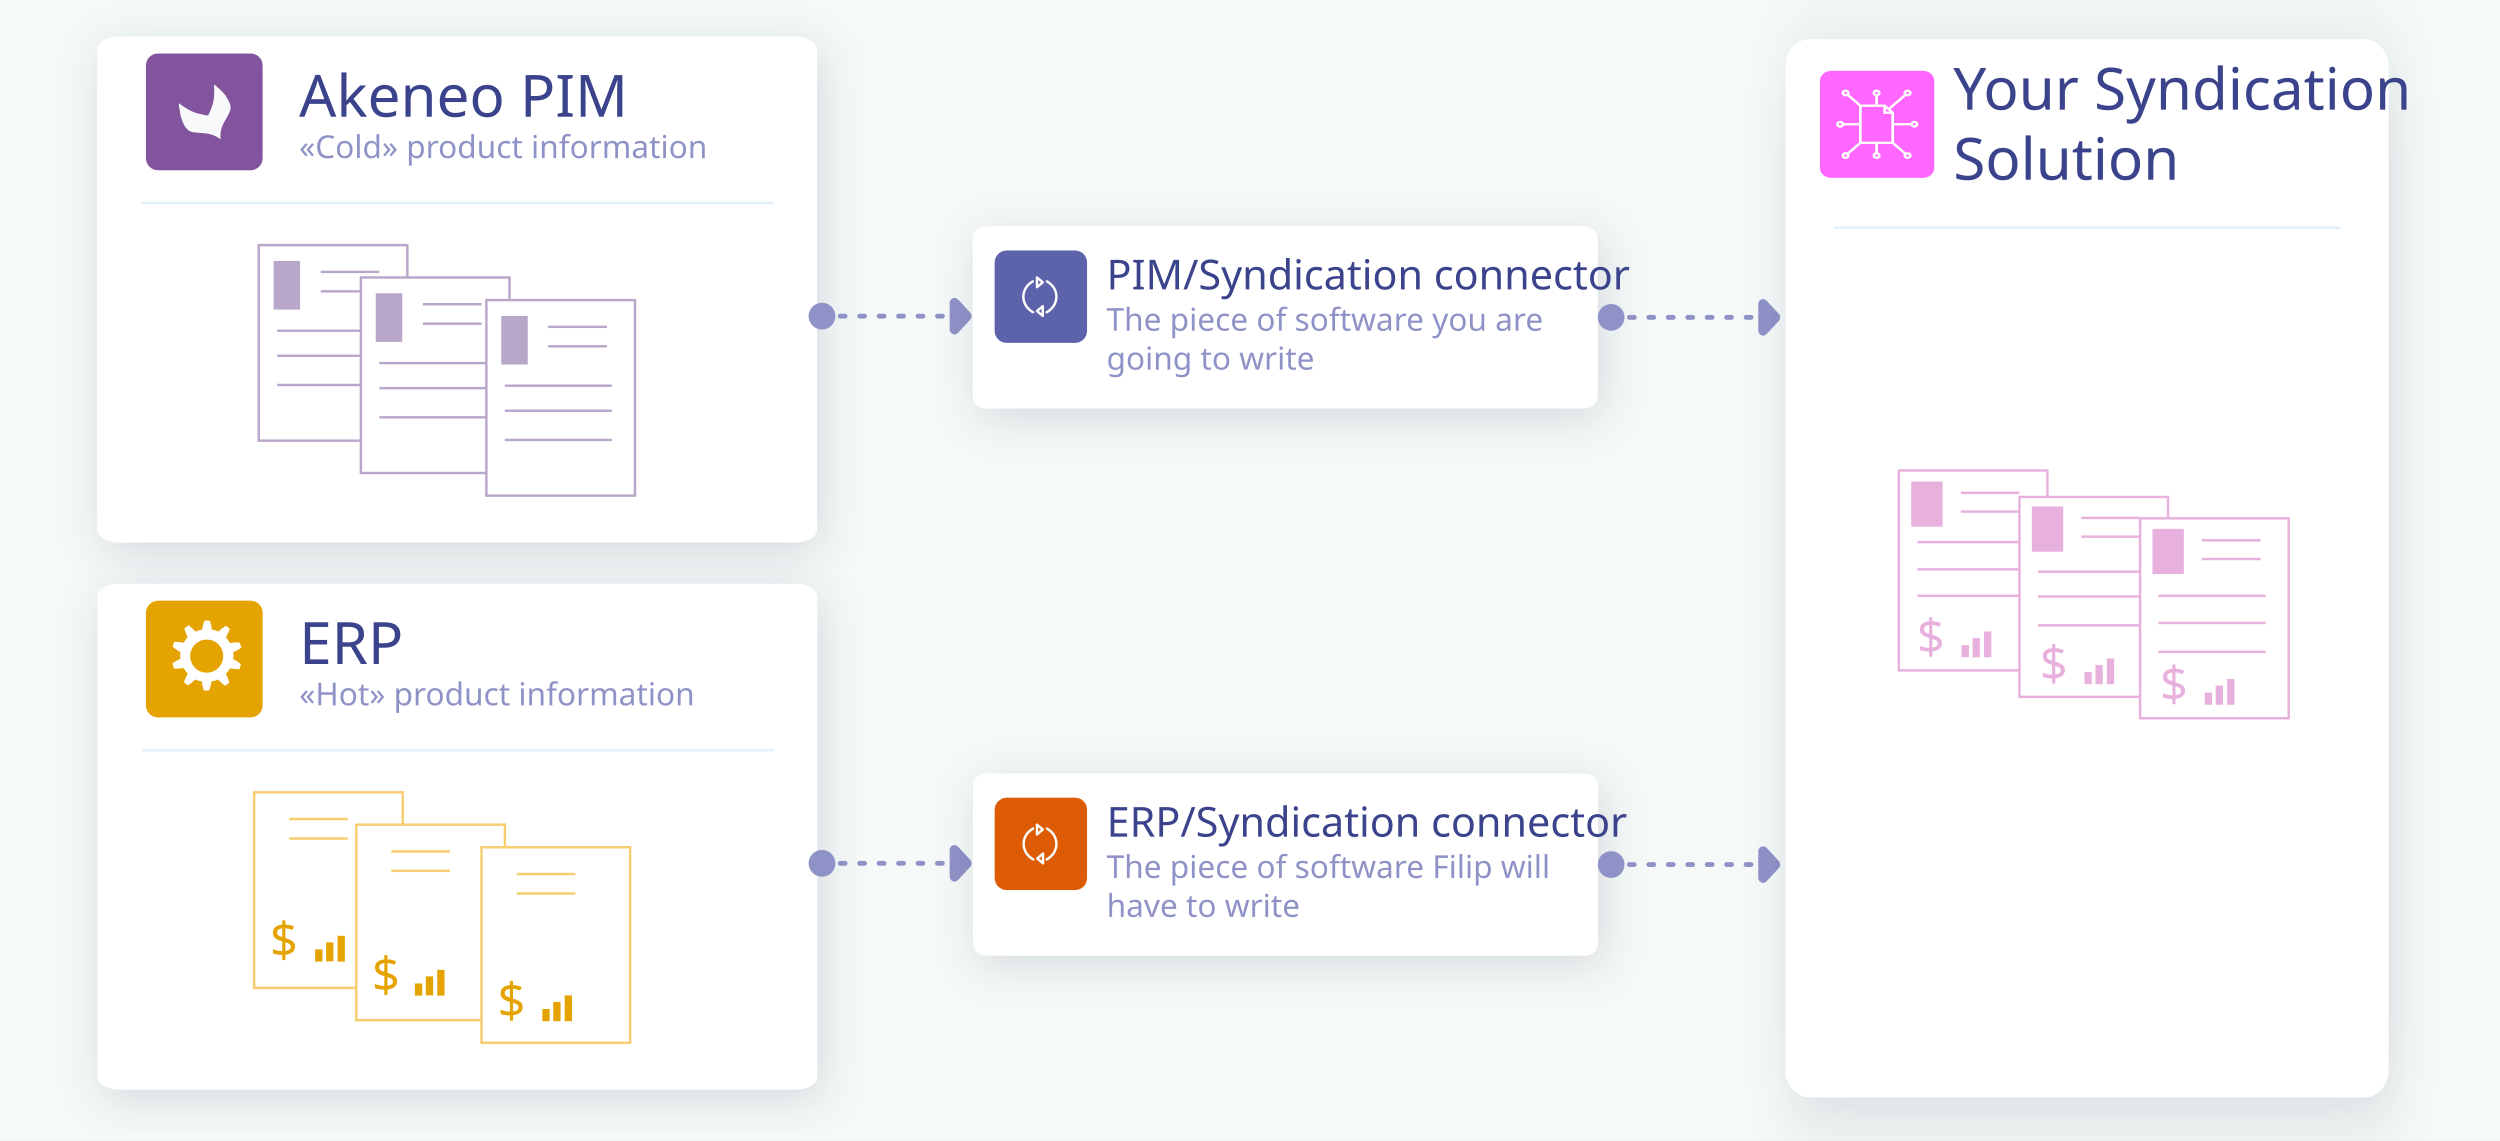
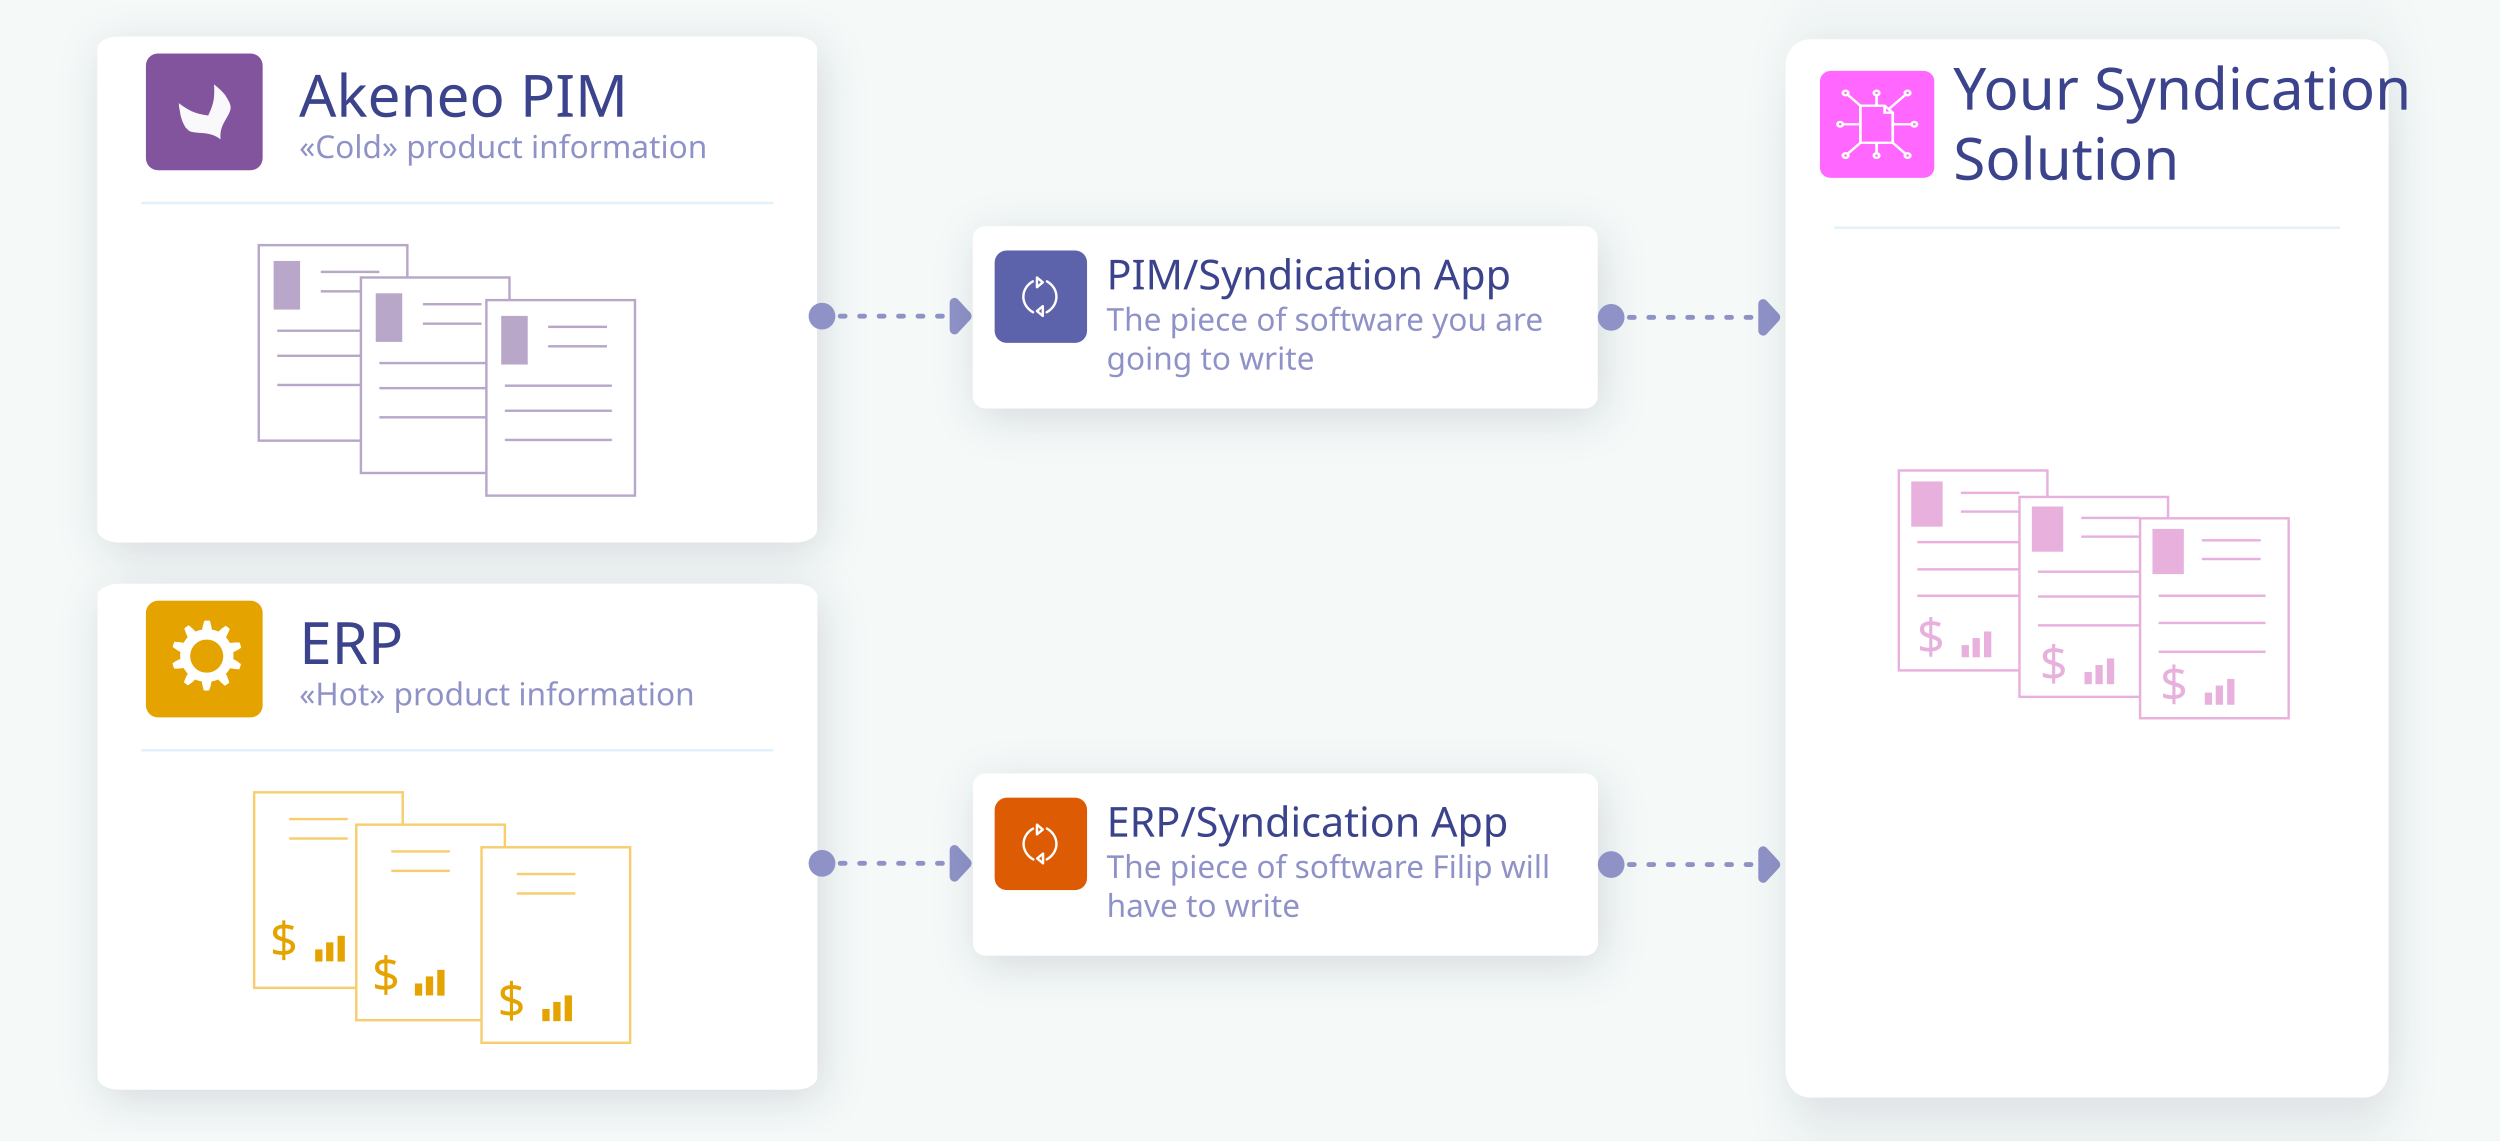
<svg xmlns="http://www.w3.org/2000/svg" viewBox="0 0 1028 469" style="enable-background:new 0 0 1028 469;">
  <defs>
    <style type="text/css">
	.st0{fill-rule:evenodd;clip-rule:evenodd;fill:#F5F9F8;}
	.st1{filter:url(#d);}
	.st2{fill-rule:evenodd;clip-rule:evenodd;}
	.st3{fill-rule:evenodd;clip-rule:evenodd;fill:#FFFFFF;}
	.st4{fill-rule:evenodd;clip-rule:evenodd;fill:#4EA7DD;}
	.st5{fill-rule:evenodd;clip-rule:evenodd;fill:#E0F1FC;}
	.st6{enable-background:new    ;}
	.st7{fill:#3A438B;}
	.st8{font-family:'Lato-Italic';}
	.st9{font-size:24px;}
	.st10{fill-rule:evenodd;clip-rule:evenodd;fill:#8F92C7;}
	.st11{filter:url(#i);}
	.st12{fill-rule:evenodd;clip-rule:evenodd;fill:#5D63AA;}
	.st13{fill:none;stroke:#FFFFFF;stroke-linecap:round;stroke-linejoin:round;}
	.st14{fill:#8F92C7;}
	.st15{font-size:13px;}
	.st16{font-size:17px;}
	.st17{fill:none;stroke:#8F92C7;stroke-width:2;stroke-linecap:round;stroke-linejoin:round;stroke-dasharray:2,6;}
	.st18{filter:url(#k);}
	.st19{fill-rule:evenodd;clip-rule:evenodd;fill:#82549D;}
	.st20{fill-rule:evenodd;clip-rule:evenodd;fill:#F9F9FB;}
	.st21{fill:#FFFFFF;}
	.st22{fill-rule:evenodd;clip-rule:evenodd;fill:#FFFFFF;stroke:#B9A7C9;stroke-miterlimit:10;}
	.st23{fill-rule:evenodd;clip-rule:evenodd;fill:#B9A7C9;stroke:#FFFFFF;stroke-miterlimit:10;}
	.st24{fill:#FFFFFF;stroke:#B9A7C9;stroke-miterlimit:10;}
	.st25{fill:none;stroke:#B9A7C9;stroke-miterlimit:10;}
	.st26{fill-rule:evenodd;clip-rule:evenodd;fill:#FFFFFF;stroke:#B1D9E8;stroke-miterlimit:10;}
	.st27{fill-rule:evenodd;clip-rule:evenodd;fill:#B1D9E8;}
	.st28{fill:none;stroke:#B1D9E8;stroke-miterlimit:10;}
	.st29{fill-rule:evenodd;clip-rule:evenodd;fill:#DD5B03;}
	.st30{fill-rule:evenodd;clip-rule:evenodd;fill:#E5A300;}
	.st31{fill-rule:evenodd;clip-rule:evenodd;fill:#FFFFFF;stroke:#F7CD6F;stroke-miterlimit:10;}
	.st32{fill:#FFFFFF;stroke:#F7CD6F;stroke-miterlimit:10;}
	.st33{fill:none;stroke:#F7CD6F;stroke-miterlimit:10;}
	.st34{fill:none;stroke:#E5A300;stroke-miterlimit:10;}
	.st35{fill-rule:evenodd;clip-rule:evenodd;fill:#F7CD6F;stroke:#FFFFFF;stroke-miterlimit:10;}
	.st36{fill:#E5A300;}
	.st37{font-family:'MyriadPro-Regular';}
	.st38{font-size:20px;}
	.st39{fill:#4EA7DD;}
	.st40{fill:none;stroke:#E5A300;stroke-width:3;stroke-miterlimit:10;}
	.st41{fill:none;stroke:#4EA7DD;stroke-width:3;stroke-miterlimit:10;}
</style>
  </defs>
  <filter filterUnits="objectBoundingBox" height="177.3%" id="i" width="124.5%" x="-11.4%" y="-33.3%">
    <feOffset dx="2" dy="4" in="SourceAlpha" result="shadowOffsetOuter1" />
    <feGaussianBlur in="shadowOffsetOuter1" result="shadowBlurOuter1" stdDeviation="9" />
    <feColorMatrix in="shadowBlurOuter1" values="0 0 0 0 0.035 0 0 0 0 0.118 0 0 0 0 0.259 0 0 0 0.14 0" />
  </filter>
  <filter filterUnits="objectBoundingBox" height="114.7%" id="k" width="117.7%" x="-8.2%" y="-6.3%">
    <feOffset dx="2" dy="4" in="SourceAlpha" result="shadowOffsetOuter1" />
    <feGaussianBlur in="shadowOffsetOuter1" result="shadowBlurOuter1" stdDeviation="9" />
    <feColorMatrix in="shadowBlurOuter1" values="0 0 0 0 0.035 0 0 0 0 0.118 0 0 0 0 0.259 0 0 0 0.14 0" />
  </filter>
  <filter filterUnits="objectBoundingBox" height="114.7%" id="d" width="123.4%" x="-10.9%" y="-6.3%">
    <feOffset dx="2" dy="4" in="SourceAlpha" result="shadowOffsetOuter1" />
    <feGaussianBlur in="shadowOffsetOuter1" result="shadowBlurOuter1" stdDeviation="9" />
    <feColorMatrix in="shadowBlurOuter1" values="0 0 0 0 0.035 0 0 0 0 0.118 0 0 0 0 0.259 0 0 0 0.14 0" />
  </filter>
  <path class="st0" d="M0,0h1028v469H0V0z" />
  <path class="st10" d="M390.5,135.4v-10.8c0-1.2,0.9-2.1,2-2.1c0.5,0,1,0.2,1.4,0.6l5,5.4c0.8,0.8,0.8,2.2,0,3l-5,5.4 c-0.7,0.8-1.9,0.8-2.7,0.1c0,0-0.1-0.1-0.1-0.1C390.7,136.5,390.5,135.9,390.5,135.4L390.5,135.4z" />
  <g transform="matrix(1, 0, 0, 1, 347, 219)">
    <g class="st11">
      <path id="j_3_" class="st2" d="M58.4-126h246.2c3,0,5.4,2.2,5.4,5v65c0,2.8-2.4,5-5.4,5H58.4c-3,0-5.4-2.2-5.4-5v-65 C53-123.8,55.4-126,58.4-126z" />
    </g>
    <g>
      <path id="j_1_" class="st3" d="M58.4-126h246.2c3,0,5.4,2.2,5.4,5v65c0,2.8-2.4,5-5.4,5H58.4c-3,0-5.4-2.2-5.4-5v-65 C53-123.8,55.4-126,58.4-126z" />
    </g>
  </g>
  <g transform="matrix(1, 0, 0, 1, 357, 229)">
    <path class="st12" d="M57-126h28c2.8,0,5,2.2,5,5v28c0,2.8-2.2,5-5,5H57c-2.8,0-5-2.2-5-5v-28C52-123.8,54.2-126,57-126z" />
    <path class="st13" d="M67.7-113.3c-2.3,1.3-3.9,3.6-3.9,6.3c0,2.7,1.6,5.1,4,6.4 M69.4-101.1l2.4,2v-4L69.4-101.1L69.4-101.1z M73.5-113.3c2.3,1.3,3.9,3.6,3.9,6.3c0,2.7-1.6,5.1-4,6.4 M71.8-112.9l-2.4,2v-4L71.8-112.9z" />
  </g>
  <text class="st14 st8 st15" style="white-space: pre; font-size: 13px;" x="455" y="136">The piece of software you are </text>
  <text class="st14 st8 st15" style="white-space: pre; font-size: 13px;" x="455" y="152">going to write</text>
-   <text class="st7 st8 st16" style="white-space: pre; font-size: 17px;" x="455" y="119">PIM/Syndication connector</text>
+   <text class="st7 st8 st16" style="white-space: pre; font-size: 17px;" x="455" y="119">PIM/Syndication App</text>
  <g>
    <path class="st17" d="M662,130.5h65" />
    <circle class="st10" cx="662.5" cy="130.5" r="5.5" />
    <path class="st10" d="M723,135.9v-10.8c0-1.2,0.9-2.1,2-2.1c0.5,0,1,0.2,1.4,0.6l5,5.4c0.8,0.8,0.8,2.2,0,3l-5,5.4 c-0.7,0.8-1.9,0.8-2.7,0.1c0,0-0.1-0.1-0.1-0.1C723.2,137,723,136.4,723,135.9L723,135.9z" />
  </g>
  <g transform="matrix(1, 0, 0, 1, 654, 34)">
    <g class="st18">
      <path id="l_3_" class="st2" d="M-605-19h278c5,0,9,2.4,9,5.3v197.5c0,2.9-4,5.3-9,5.3h-278c-5,0-9-2.4-9-5.3V-13.8 C-614-16.7-610-19-605-19z" />
    </g>
    <g>
      <path id="l_1_" class="st3" d="M-605-19h278c5,0,9,2.4,9,5.3v197.5c0,2.9-4,5.3-9,5.3h-278c-5,0-9-2.4-9-5.3V-13.8 C-614-16.7-610-19-605-19z" />
    </g>
  </g>
  <g transform="matrix(1, 0, 0, 1, 674, 54)">
    <path class="st19" d="M-609-32h38c2.8,0,5,2.2,5,5v38c0,2.8-2.2,5-5,5h-38c-2.8,0-5-2.2-5-5v-38C-614-29.8-611.8-32-609-32z" />
    <path class="st20" d="M-579.3-8.7c0-0.1,0-0.1,0-0.2c0-0.1,0.1-0.2,0.1-0.3c0.2-1.1-0.2-2.3-1-3.7c-0.1-0.1-0.2-0.2-0.2-0.4 c-0.1-0.2-0.3-0.4-0.4-0.6c0,0,0,0-0.1-0.1c0-0.1-0.1-0.1-0.1-0.2c0-0.1-0.1-0.1-0.1-0.2c0-0.1-0.1-0.1-0.1-0.2 c-0.1-0.1-0.1-0.1-0.1-0.2c0,0-0.1-0.1-0.1-0.1c-1.3-1.6-2.9-3.1-4.6-4.4c0.2,2.2,0.1,4.4-0.1,6.1c-0.3,2.1-1.2,4.5-2.3,6.7 c-2.5-0.3-4.9-0.9-6.9-1.8c-1.6-0.8-3.4-1.9-5.2-3.3l0.1,0.5c0,0.1,0,0.1,0,0.2c0,0.1,0,0.3,0,0.4c0,0.1,0,0.1,0,0.2 c0,0.1,0,0.3,0.1,0.4c0,0.1,0,0.1,0,0.2c0,0.2,0,0.3,0.1,0.5c0,0.2,0.1,0.4,0.1,0.6c0,0.2,0.1,0.4,0.1,0.5c0,0,0,0.1,0,0.1 c0,0.2,0.1,0.3,0.1,0.5c0,0,0,0.1,0,0.1c0.1,0.7,0.3,1.4,0.5,2.1c0.3,0.9,0.6,1.7,0.9,2.3c0.1,0.1,0.1,0.2,0.2,0.3 c0.1,0.1,0.1,0.2,0.1,0.3c0.1,0.1,0.1,0.2,0.2,0.3c0.1,0.1,0.2,0.2,0.2,0.4c0,0.1,0,0.1,0.1,0.1c0.1,0.1,0.2,0.2,0.3,0.3 c0.1,0.1,0.1,0.1,0.2,0.2l0.1,0.1c0,0,0.1,0.1,0.1,0.1l0.1,0.1c0,0,0.1,0.1,0.1,0.1c0,0,0.1,0.1,0.1,0.1c0,0,0.1,0.1,0.1,0.1 c0,0,0.1,0,0.1,0.1c0,0,0.1,0.1,0.1,0.1c0,0,0.1,0,0.1,0.1c0.1,0,0.1,0.1,0.2,0.1c0,0,0.1,0,0.1,0c0.1,0,0.2,0.1,0.2,0.1 c0.1,0,0.1,0,0.1,0.1c3.9,1.1,7.8-0.3,12.4,3.2C-583.9-2.6-580.5-4.9-579.3-8.7L-579.3-8.7z" />
  </g>
  <path class="st5" d="M58,83H318v1H58V83z" />
  <text transform="matrix(1, 0, 0, 1, 123, 65)" class="st14 st8 st15" style="white-space: pre;">«Cold» product information</text>
  <text transform="matrix(1, 0, 0, 1, 123, 48)" class="st7 st8 st9" style="white-space: pre;">Akeneo PIM</text>
  <path class="st17" d="M337.5,130h51" />
  <circle class="st10" cx="338" cy="130" r="5.5" />
  <g>
    <rect x="106.4" y="100.8" class="st22" width="61.1" height="80.4" />
    <rect x="112" y="106.8" class="st23" width="11.9" height="21" />
    <line class="st24" x1="131.9" y1="111.8" x2="156" y2="111.8" />
    <line class="st24" x1="131.9" y1="119.8" x2="156" y2="119.8" />
    <line class="st25" x1="114" y1="136" x2="158" y2="136" />
    <line class="st25" x1="114" y1="146.3" x2="158" y2="146.3" />
    <line class="st25" x1="114" y1="158.3" x2="158" y2="158.3" />
  </g>
  <g>
    <rect x="148.4" y="114.1" class="st22" width="61.1" height="80.4" />
    <rect x="154" y="120.1" class="st23" width="11.9" height="21" />
    <line class="st24" x1="173.9" y1="125.1" x2="198" y2="125.1" />
    <line class="st24" x1="173.9" y1="133.1" x2="198" y2="133.1" />
    <line class="st25" x1="156" y1="149.3" x2="200" y2="149.3" />
    <line class="st25" x1="156" y1="159.6" x2="200" y2="159.6" />
    <line class="st25" x1="156" y1="171.6" x2="200" y2="171.6" />
  </g>
  <g>
    <rect x="200" y="123.4" class="st22" width="61.1" height="80.4" />
    <rect x="205.6" y="129.4" class="st23" width="11.9" height="21" />
    <line class="st24" x1="225.4" y1="134.4" x2="249.6" y2="134.4" />
    <line class="st24" x1="225.4" y1="142.4" x2="249.6" y2="142.4" />
    <line class="st25" x1="207.6" y1="158.6" x2="251.6" y2="158.6" />
    <line class="st25" x1="207.6" y1="168.9" x2="251.6" y2="168.9" />
    <line class="st25" x1="207.6" y1="180.9" x2="251.6" y2="180.9" />
  </g>
  <path class="st10" d="M390.5,360.4v-10.8c0-1.2,0.9-2.1,2-2.1c0.5,0,1,0.2,1.4,0.6l5,5.4c0.8,0.8,0.8,2.2,0,3l-5,5.4 c-0.7,0.8-1.9,0.8-2.7,0.1c0,0-0.1-0.1-0.1-0.1C390.7,361.5,390.5,361,390.5,360.4L390.5,360.4z" />
  <g transform="matrix(1, 0, 0, 1, 347, 219)">
    <g class="st11">
      <path id="j_3_" class="st2" d="M58.5,99h246.2c3,0,5.4,2.2,5.4,5v65c0,2.8-2.4,5-5.4,5H58.5c-3,0-5.4-2.2-5.4-5v-65 C53,101.3,55.5,99,58.5,99z" />
    </g>
    <g>
      <path id="j_2_" class="st3" d="M58.5,99h246.2c3,0,5.4,2.2,5.4,5v65c0,2.8-2.4,5-5.4,5H58.5c-3,0-5.4-2.2-5.4-5v-65 C53,101.3,55.5,99,58.5,99z" />
    </g>
  </g>
  <path class="st29" d="M414,328h28c2.8,0,5,2.2,5,5v28c0,2.8-2.2,5-5,5h-28c-2.8,0-5-2.2-5-5v-28C409,330.3,411.3,328,414,328z" />
  <path class="st13" d="M424.8,340.7c-2.3,1.3-3.9,3.6-3.9,6.3c0,2.7,1.6,5.1,4,6.4 M426.5,353l2.4,2v-4L426.5,353L426.5,353z M430.5,340.7c2.3,1.3,3.9,3.6,3.9,6.3c0,2.7-1.6,5.1-4,6.4 M428.8,341.1l-2.4,2v-4L428.8,341.1z" />
  <text class="st14 st8 st15" style="white-space: pre; font-size: 13px;" x="455.039" y="361.029">The piece of software Filip will</text>
  <text class="st14 st8 st15" style="white-space: pre; font-size: 13px;" x="455.039" y="377.029">have to write</text>
-   <text class="st7 st8 st16" style="white-space: pre; font-size: 17px;" x="455.039" y="344.029">ERP/Syndication connector</text>
+   <text class="st7 st8 st16" style="white-space: pre; font-size: 17px;" x="455.039" y="344.029">ERP/Syndication App</text>
  <g>
    <path class="st17" d="M662,355.5h65" />
    <circle class="st10" cx="662.5" cy="355.5" r="5.5" />
    <path class="st10" d="M723,360.9v-10.8c0-1.2,0.9-2.1,2-2.1c0.5,0,1,0.2,1.4,0.6l5,5.4c0.8,0.8,0.8,2.2,0,3l-5,5.4 c-0.7,0.8-1.9,0.8-2.7,0.1c0,0-0.1-0.1-0.1-0.1C723.2,362,723,361.5,723,360.9L723,360.9z" />
  </g>
  <g transform="matrix(1, 0, 0, 1, 654, 34)">
    <g class="st18">
      <path id="l_3_" class="st2" d="M-604.9,206h278c5,0,9,2.4,9,5.3v197.5c0,2.9-4,5.3-9,5.3h-278c-5,0-9-2.4-9-5.3V211.3 C-614,208.4-609.9,206-604.9,206z" />
    </g>
    <g>
      <path id="l_2_" class="st3" d="M-604.9,206h278c5,0,9,2.4,9,5.3v197.5c0,2.9-4,5.3-9,5.3h-278c-5,0-9-2.4-9-5.3V211.3 C-614,208.4-609.9,206-604.9,206z" />
    </g>
  </g>
  <path class="st30" d="M65,247h38c2.8,0,5,2.2,5,5v38c0,2.8-2.2,5-5,5H65c-2.8,0-5-2.2-5-5v-38C60,249.3,62.3,247,65,247z" />
  <path class="st5" d="M58.1,308H318v1H58.1V308z" />
  <text transform="matrix(1, 0, 0, 1, 123.0385, 290.0289)" class="st14 st8 st15" style="white-space: pre;">«Hot» product information</text>
  <text transform="matrix(1, 0, 0, 1, 123.0385, 273.0289)" class="st7 st8 st9" style="white-space: pre;">ERP</text>
  <path class="st17" d="M337.5,355h51" />
  <circle class="st10" cx="338" cy="355" r="5.5" />
  <g>
    <rect x="104.5" y="325.8" class="st31" width="61.1" height="80.4" />
    <line class="st32" x1="118.9" y1="336.8" x2="143" y2="336.8" />
    <line class="st32" x1="118.9" y1="344.8" x2="143" y2="344.8" />
    <path class="st33" d="M156,361" />
    <path class="st33" d="M112,361" />
    <path class="st34" d="M156,371.3" />
    <path class="st34" d="M112,371.3" />
    <path class="st34" d="M156,383.3" />
    <path class="st34" d="M112,383.3" />
  </g>
  <g>
    <rect x="146.5" y="339.1" class="st31" width="61.1" height="80.4" />
    <line class="st32" x1="160.9" y1="350.1" x2="185" y2="350.1" />
    <line class="st32" x1="160.9" y1="358.1" x2="185" y2="358.1" />
    <path class="st25" d="M198,374.3" />
    <path class="st25" d="M198,384.6" />
    <path class="st25" d="M198,396.6" />
    <path class="st25" d="M154,396.6" />
  </g>
  <g>
    <rect x="198" y="348.4" class="st31" width="61.1" height="80.4" />
    <path class="st35" d="M215.5,354.4" />
    <path class="st35" d="M203.6,375.4" />
    <line class="st32" x1="212.5" y1="359.4" x2="236.6" y2="359.4" />
    <line class="st32" x1="212.5" y1="367.4" x2="236.6" y2="367.4" />
    <path class="st25" d="M249.6,383.6" />
    <path class="st25" d="M205.6,383.6" />
    <path class="st25" d="M249.6,393.9" />
    <path class="st25" d="M205.6,393.9" />
    <path class="st25" d="M249.6,405.9" />
    <path class="st25" d="M205.6,405.9" />
  </g>
  <text transform="matrix(1, 0, 0, 1, 111, 393.6392)" class="st36 st37 st38" style="white-space: pre;">$</text>
  <text transform="matrix(1, 0, 0, 1, 152.976, 407.9442)" class="st36 st37 st38" style="white-space: pre;">$</text>
  <text transform="matrix(1, 0, 0, 1, 204.6114, 418.5289)" class="st36 st37 st38" style="white-space: pre;">$</text>
  <path class="st21" d="M84.1,255.2c-0.5,1.2-0.8,2.5-1,3.7c-0.5,0.1-0.9,0.2-1.4,0.3c-0.4,0.2-0.9,0.3-1.3,0.5 c-0.8-0.9-1.8-1.8-2.8-2.6c-0.6,0.4-1.2,0.8-1.8,1.3c0.4,1.3,0.8,2.5,1.4,3.6c-0.3,0.3-0.6,0.7-0.9,1.1c-0.3,0.4-0.5,0.8-0.8,1.2 c-1.2-0.2-2.5-0.4-3.8-0.4c-0.3,0.7-0.5,1.4-0.7,2.1c1,0.8,2.1,1.6,3.2,2.1c-0.1,0.5-0.1,1-0.1,1.4c0,0.5,0,1,0.1,1.4 c-1.1,0.5-2.3,1.1-3.3,1.9c0.2,0.7,0.4,1.4,0.7,2.1c1.3,0.1,2.6,0,3.9-0.2c0.3,0.4,0.5,0.8,0.8,1.2c0.3,0.4,0.6,0.8,0.9,1.1 c-0.6,1.1-1.1,2.2-1.6,3.5c0.5,0.5,1.1,0.9,1.7,1.3c1.1-0.7,2.1-1.5,3-2.4c0.4,0.2,0.9,0.4,1.3,0.5c0.5,0.1,0.9,0.3,1.4,0.3 c0.1,1.2,0.4,2.5,0.8,3.7c0.7,0.1,1.4,0.1,2.2,0c0.5-1.2,0.8-2.5,1-3.7c0.5-0.1,0.9-0.2,1.4-0.3c0.4-0.2,0.9-0.3,1.3-0.5 c0.8,0.9,1.8,1.8,2.8,2.6c0.6-0.4,1.2-0.8,1.8-1.3c-0.4-1.3-0.8-2.5-1.4-3.6c0.3-0.3,0.6-0.7,0.9-1.1c0.3-0.4,0.5-0.8,0.8-1.2 c1.2,0.2,2.5,0.4,3.8,0.4c0.3-0.7,0.5-1.4,0.7-2.1c-1-0.8-2.1-1.6-3.2-2.1c0.1-0.5,0.1-1,0.1-1.4c0-0.5,0-1-0.1-1.4 c1.1-0.5,2.3-1.1,3.3-1.9c-0.2-0.7-0.4-1.4-0.7-2.1c-1.3-0.1-2.6,0-3.9,0.2c-0.3-0.4-0.5-0.8-0.8-1.2c-0.3-0.4-0.6-0.8-0.9-1.1 c0.6-1.1,1.1-2.2,1.6-3.5c-0.5-0.5-1.1-0.9-1.7-1.3c-1.1,0.7-2.1,1.5-3,2.4c-0.4-0.2-0.9-0.4-1.3-0.5c-0.5-0.1-0.9-0.3-1.4-0.3 c-0.1-1.2-0.4-2.5-0.8-3.7C85.5,255.2,84.8,255.2,84.1,255.2z M87.1,263.3c1.3,0.4,2.6,1.3,3.4,2.5c0.8,1.1,1.3,2.5,1.3,4 c0,1.4-0.4,2.8-1.3,4c-0.8,1.2-2,2-3.4,2.5c-1.3,0.4-2.8,0.4-4.2,0c-1.3-0.4-2.6-1.3-3.4-2.5c-0.8-1.1-1.3-2.5-1.3-4 c0-1.4,0.4-2.8,1.3-4c0.8-1.2,2-2,3.4-2.5C84.3,262.9,85.8,262.9,87.1,263.3z" />
  <g>
    <line class="st40" x1="224.5" y1="419.9" x2="224.5" y2="414.9" />
    <line class="st40" x1="229" y1="419.9" x2="229" y2="412" />
    <line class="st40" x1="233.7" y1="419.9" x2="233.7" y2="409.3" />
  </g>
  <g>
    <line class="st40" x1="172.1" y1="409.4" x2="172.1" y2="404.4" />
    <line class="st40" x1="176.6" y1="409.3" x2="176.6" y2="401.5" />
    <line class="st40" x1="181.3" y1="409.4" x2="181.3" y2="398.8" />
  </g>
  <g>
    <line class="st40" x1="131.1" y1="395.4" x2="131.1" y2="390.4" />
    <line class="st40" x1="135.6" y1="395.3" x2="135.6" y2="387.5" />
    <line class="st40" x1="140.3" y1="395.4" x2="140.3" y2="384.8" />
  </g>
  <g transform="matrix(1, 0, 0, 2.091192, 45.20032, -207.6205)" style="">
    <g class="st1">
      <path id="e_2_" class="st2" d="M699,107h228c5.5,0,10,2.4,10,5.3v197.5c0,2.9-4.5,5.3-10,5.3H699c-5.5,0-10-2.4-10-5.3V112.2 C689,109.3,693.5,107,699,107z" />
    </g>
    <g>
      <path id="e_1_" class="st3" d="M699,107h228c5.5,0,10,2.4,10,5.3v197.5c0,2.9-4.5,5.3-10,5.3H699c-5.5,0-10-2.4-10-5.3V112.2 C689,109.3,693.5,107,699,107z" />
    </g>
  </g>
  <path class="st5" d="M 754.2 93.137 L 962.2 93.137 L 962.2 94.137 L 754.2 94.137 L 754.2 93.137 Z" />
  <text class="st6" style="white-space: pre;" x="803.201" y="45.106">
    <tspan x="803.201" y="45.106" class="st7 st8 st9" style="font-size: 24px; word-spacing: 0px;">Your Syndication</tspan>
    <tspan x="803.201" y="73.906" class="st7 st8 st9" style="font-size: 24px; word-spacing: 0px;">Solution</tspan>
  </text>
  <path class="st35" d="M 752.861 28.645 L 790.861 28.645 C 793.661 28.645 795.861 30.707 795.861 33.331 L 795.861 68.952 C 795.861 71.576 793.661 73.638 790.861 73.638 L 752.861 73.638 C 750.061 73.638 747.861 71.576 747.861 68.952 L 747.861 33.331 C 747.861 30.801 750.061 28.645 752.861 28.645 Z" style="fill: rgb(255, 103, 255); clip-rule: evenodd; fill-rule: evenodd;" />
  <path d="M 787.151 49.667 C 786.432 49.667 785.822 50.048 785.601 50.619 L 778.843 50.619 L 778.843 46.14 L 777.403 44.902 L 783.662 39.517 C 783.883 39.613 784.106 39.661 784.382 39.661 C 785.324 39.661 786.044 39.041 786.044 38.232 C 786.044 37.421 785.324 36.802 784.382 36.802 C 783.441 36.802 782.721 37.421 782.721 38.232 C 782.721 38.47 782.776 38.66 782.886 38.851 L 776.627 44.235 L 775.188 42.996 L 772.196 42.996 L 772.196 39.565 C 772.861 39.375 773.303 38.851 773.303 38.232 C 773.303 37.421 772.584 36.802 771.642 36.802 C 770.7 36.802 769.981 37.421 769.981 38.232 C 769.981 38.851 770.423 39.375 771.088 39.565 L 771.088 42.996 L 765.217 42.996 L 760.398 38.851 C 760.508 38.66 760.564 38.47 760.564 38.232 C 760.564 37.421 759.844 36.802 758.902 36.802 C 757.961 36.802 757.24 37.421 757.24 38.232 C 757.24 39.041 757.961 39.661 758.902 39.661 C 759.179 39.661 759.401 39.613 759.622 39.517 L 764.441 43.664 L 764.441 50.619 L 758.237 50.619 C 758.016 50.048 757.407 49.667 756.687 49.667 C 755.745 49.667 755.025 50.286 755.025 51.096 C 755.025 51.907 755.745 52.525 756.687 52.525 C 757.407 52.525 758.016 52.145 758.237 51.572 L 764.441 51.572 L 764.441 58.529 L 759.622 62.675 C 759.401 62.58 759.179 62.532 758.902 62.532 C 757.961 62.532 757.24 63.151 757.24 63.961 C 757.24 64.771 757.961 65.391 758.902 65.391 C 759.844 65.391 760.564 64.771 760.564 63.961 C 760.564 63.723 760.508 63.533 760.398 63.342 L 765.217 59.196 L 771.088 59.196 L 771.088 62.628 C 770.423 62.818 769.981 63.342 769.981 63.961 C 769.981 64.771 770.7 65.391 771.642 65.391 C 772.584 65.391 773.303 64.771 773.303 63.961 C 773.303 63.342 772.861 62.818 772.196 62.628 L 772.196 59.196 L 778.068 59.196 L 782.886 63.342 C 782.776 63.533 782.721 63.723 782.721 63.961 C 782.721 64.771 783.441 65.391 784.382 65.391 C 785.324 65.391 786.044 64.771 786.044 63.961 C 786.044 63.151 785.324 62.532 784.382 62.532 C 784.106 62.532 783.883 62.58 783.662 62.675 L 778.843 58.529 L 778.843 51.572 L 785.601 51.572 C 785.822 52.145 786.432 52.525 787.151 52.525 C 788.094 52.525 788.813 51.907 788.813 51.096 C 788.813 50.286 788.094 49.667 787.151 49.667 Z M 784.382 37.755 C 784.715 37.755 784.936 37.945 784.936 38.232 C 784.936 38.518 784.715 38.708 784.382 38.708 C 784.05 38.708 783.828 38.518 783.828 38.232 C 783.828 37.945 784.05 37.755 784.382 37.755 Z M 771.642 37.755 C 771.974 37.755 772.196 37.945 772.196 38.232 C 772.196 38.518 771.974 38.708 771.642 38.708 C 771.31 38.708 771.088 38.518 771.088 38.232 C 771.088 37.945 771.31 37.755 771.642 37.755 Z M 756.687 51.572 C 756.354 51.572 756.133 51.382 756.133 51.096 C 756.133 50.811 756.354 50.619 756.687 50.619 C 757.019 50.619 757.24 50.811 757.24 51.096 C 757.24 51.382 757.019 51.572 756.687 51.572 Z M 771.642 64.437 C 771.31 64.437 771.088 64.247 771.088 63.961 C 771.088 63.675 771.31 63.485 771.642 63.485 C 771.974 63.485 772.196 63.675 772.196 63.961 C 772.196 64.247 771.974 64.437 771.642 64.437 Z M 775.52 44.616 L 776.959 45.855 L 775.52 45.855 L 775.52 44.616 Z M 758.349 38.232 C 758.349 37.945 758.57 37.755 758.902 37.755 C 759.235 37.755 759.457 37.945 759.457 38.232 C 759.457 38.518 759.235 38.708 758.902 38.708 C 758.57 38.708 758.349 38.518 758.349 38.232 Z M 758.902 64.437 C 758.57 64.437 758.349 64.247 758.349 63.961 C 758.349 63.675 758.57 63.485 758.902 63.485 C 759.235 63.485 759.457 63.675 759.457 63.961 C 759.457 64.247 759.235 64.437 758.902 64.437 Z M 765.549 58.243 L 765.549 43.95 L 774.412 43.95 L 774.412 46.809 L 777.735 46.809 L 777.735 58.243 L 765.549 58.243 Z M 784.936 63.961 C 784.936 64.247 784.715 64.437 784.382 64.437 C 784.05 64.437 783.828 64.247 783.828 63.961 C 783.828 63.675 784.05 63.485 784.382 63.485 C 784.715 63.485 784.936 63.675 784.936 63.961 Z M 787.151 51.572 C 786.819 51.572 786.598 51.382 786.598 51.096 C 786.598 50.811 786.819 50.619 787.151 50.619 C 787.484 50.619 787.706 50.811 787.706 51.096 C 787.706 51.382 787.484 51.572 787.151 51.572 Z" style="fill: rgb(255, 255, 255);" />
  <rect x="780.799" y="193.46" class="st37" width="61.1" height="82.21" style="stroke: rgb(232, 177, 221); clip-rule: evenodd; fill: rgb(255, 255, 255); fill-rule: evenodd; stroke-miterlimit: 10;" />
  <rect x="786.4" y="198.483" class="st38" width="11.9" height="17.58" style="stroke: rgb(232, 177, 221); fill: rgb(232, 177, 221); clip-rule: evenodd; fill-rule: evenodd;" />
  <line class="st39" x1="806.299" y1="202.668" x2="830.4" y2="202.668" style="stroke: rgb(232, 177, 221); fill: none; stroke-miterlimit: 10;" />
  <line class="st39" x1="806.299" y1="210.365" x2="830.4" y2="210.365" style="stroke: rgb(232, 177, 221); fill: none; stroke-miterlimit: 10;" />
  <line class="st39" x1="788.4" y1="222.928" x2="832.4" y2="222.928" style="stroke: rgb(232, 177, 221); fill: none; stroke-miterlimit: 10;" />
  <line class="st39" x1="788.4" y1="234.115" x2="832.4" y2="234.115" style="stroke: rgb(232, 177, 221); fill: none; stroke-miterlimit: 10;" />
  <line class="st39" x1="788.4" y1="244.984" x2="832.4" y2="244.984" style="stroke: rgb(232, 177, 221); fill: none; stroke-miterlimit: 10;" />
  <rect x="830.4" y="204.342" class="st37" width="61.1" height="82.21" style="stroke: rgb(232, 177, 221); clip-rule: evenodd; fill: rgb(255, 255, 255); fill-rule: evenodd; stroke-miterlimit: 10;" />
  <rect x="835.999" y="208.779" class="st38" width="11.9" height="17.58" style="stroke: rgb(232, 177, 221); fill: rgb(232, 177, 221); clip-rule: evenodd; fill-rule: evenodd;" />
  <line class="st39" x1="855.799" y1="212.966" x2="879.999" y2="212.966" style="stroke: rgb(232, 177, 221); fill: none; stroke-miterlimit: 10;" />
  <line class="st39" x1="855.799" y1="220.662" x2="879.999" y2="220.662" style="stroke: rgb(232, 177, 221); fill: none; stroke-miterlimit: 10;" />
  <line class="st39" x1="837.999" y1="235.092" x2="881.999" y2="235.092" style="stroke: rgb(232, 177, 221); fill: none; stroke-miterlimit: 10;" />
  <line class="st39" x1="837.999" y1="245.28" x2="881.999" y2="245.28" style="stroke: rgb(232, 177, 221); fill: none; stroke-miterlimit: 10;" />
  <line class="st39" x1="837.999" y1="257.149" x2="881.999" y2="257.149" style="stroke: rgb(232, 177, 221); fill: none; stroke-miterlimit: 10;" />
  <rect x="879.999" y="213.132" class="st37" width="61.1" height="82.21" style="stroke: rgb(232, 177, 221); clip-rule: evenodd; fill: rgb(255, 255, 255); fill-rule: evenodd; stroke-miterlimit: 10;" />
  <rect x="885.599" y="217.988" class="st38" width="11.9" height="17.58" style="stroke: rgb(232, 177, 221); fill: rgb(232, 177, 221); clip-rule: evenodd; fill-rule: evenodd;" />
  <line class="st39" x1="905.4" y1="222.174" x2="929.599" y2="222.174" style="stroke: rgb(232, 177, 221); fill: none; stroke-miterlimit: 10;" />
  <line class="st39" x1="905.4" y1="229.871" x2="929.599" y2="229.871" style="stroke: rgb(232, 177, 221); fill: none; stroke-miterlimit: 10;" />
  <line class="st39" x1="887.599" y1="244.974" x2="931.599" y2="244.974" style="stroke: rgb(232, 177, 221); fill: none; stroke-miterlimit: 10;" />
  <line class="st39" x1="887.599" y1="256.16" x2="931.599" y2="256.16" style="stroke: rgb(232, 177, 221); fill: none; stroke-miterlimit: 10;" />
  <line class="st39" x1="887.599" y1="268.028" x2="931.599" y2="268.028" style="stroke: rgb(232, 177, 221); fill: none; stroke-miterlimit: 10;" />
  <text class="st36 st37 st38" style="fill: rgb(232, 177, 221); white-space: pre;" x="788.231" y="268.903">$</text>
  <g transform="matrix(1, 0, 0, 1, 583.6194, -149.6259)">
    <line class="st40" x1="224.5" y1="419.9" x2="224.5" y2="414.9" style="fill: rgb(232, 177, 221); stroke: rgb(232, 177, 221);" />
    <line class="st40" x1="229" y1="419.9" x2="229" y2="412" style="fill: rgb(232, 177, 221); stroke: rgb(232, 177, 221);" />
    <line class="st40" x1="233.7" y1="419.9" x2="233.7" y2="409.3" style="fill: rgb(232, 177, 221); stroke: rgb(232, 177, 221);" />
  </g>
  <text class="st36 st37 st38" style="fill: rgb(232, 177, 221); white-space: pre;" x="838.76" y="279.975">$</text>
  <g transform="matrix(1, 0, 0, 1, 634.1483, -138.5541)">
    <line class="st40" x1="224.5" y1="419.9" x2="224.5" y2="414.9" style="fill: rgb(232, 177, 221); stroke: rgb(232, 177, 221);" />
    <line class="st40" x1="229" y1="419.9" x2="229" y2="412" style="fill: rgb(232, 177, 221); stroke: rgb(232, 177, 221);" />
    <line class="st40" x1="233.7" y1="419.9" x2="233.7" y2="409.3" style="fill: rgb(232, 177, 221); stroke: rgb(232, 177, 221);" />
  </g>
  <text class="st36 st37 st38" style="fill: rgb(232, 177, 221); white-space: pre;" x="888.212" y="288.425">$</text>
  <g transform="matrix(1, 0, 0, 1, 683.6004, -130.1041)">
    <line class="st40" x1="224.5" y1="419.9" x2="224.5" y2="414.9" style="fill: rgb(232, 177, 221); stroke: rgb(232, 177, 221);" />
    <line class="st40" x1="229" y1="419.9" x2="229" y2="412" style="fill: rgb(232, 177, 221); stroke: rgb(232, 177, 221);" />
    <line class="st40" x1="233.7" y1="419.9" x2="233.7" y2="409.3" style="fill: rgb(232, 177, 221); stroke: rgb(232, 177, 221);" />
  </g>
</svg>
